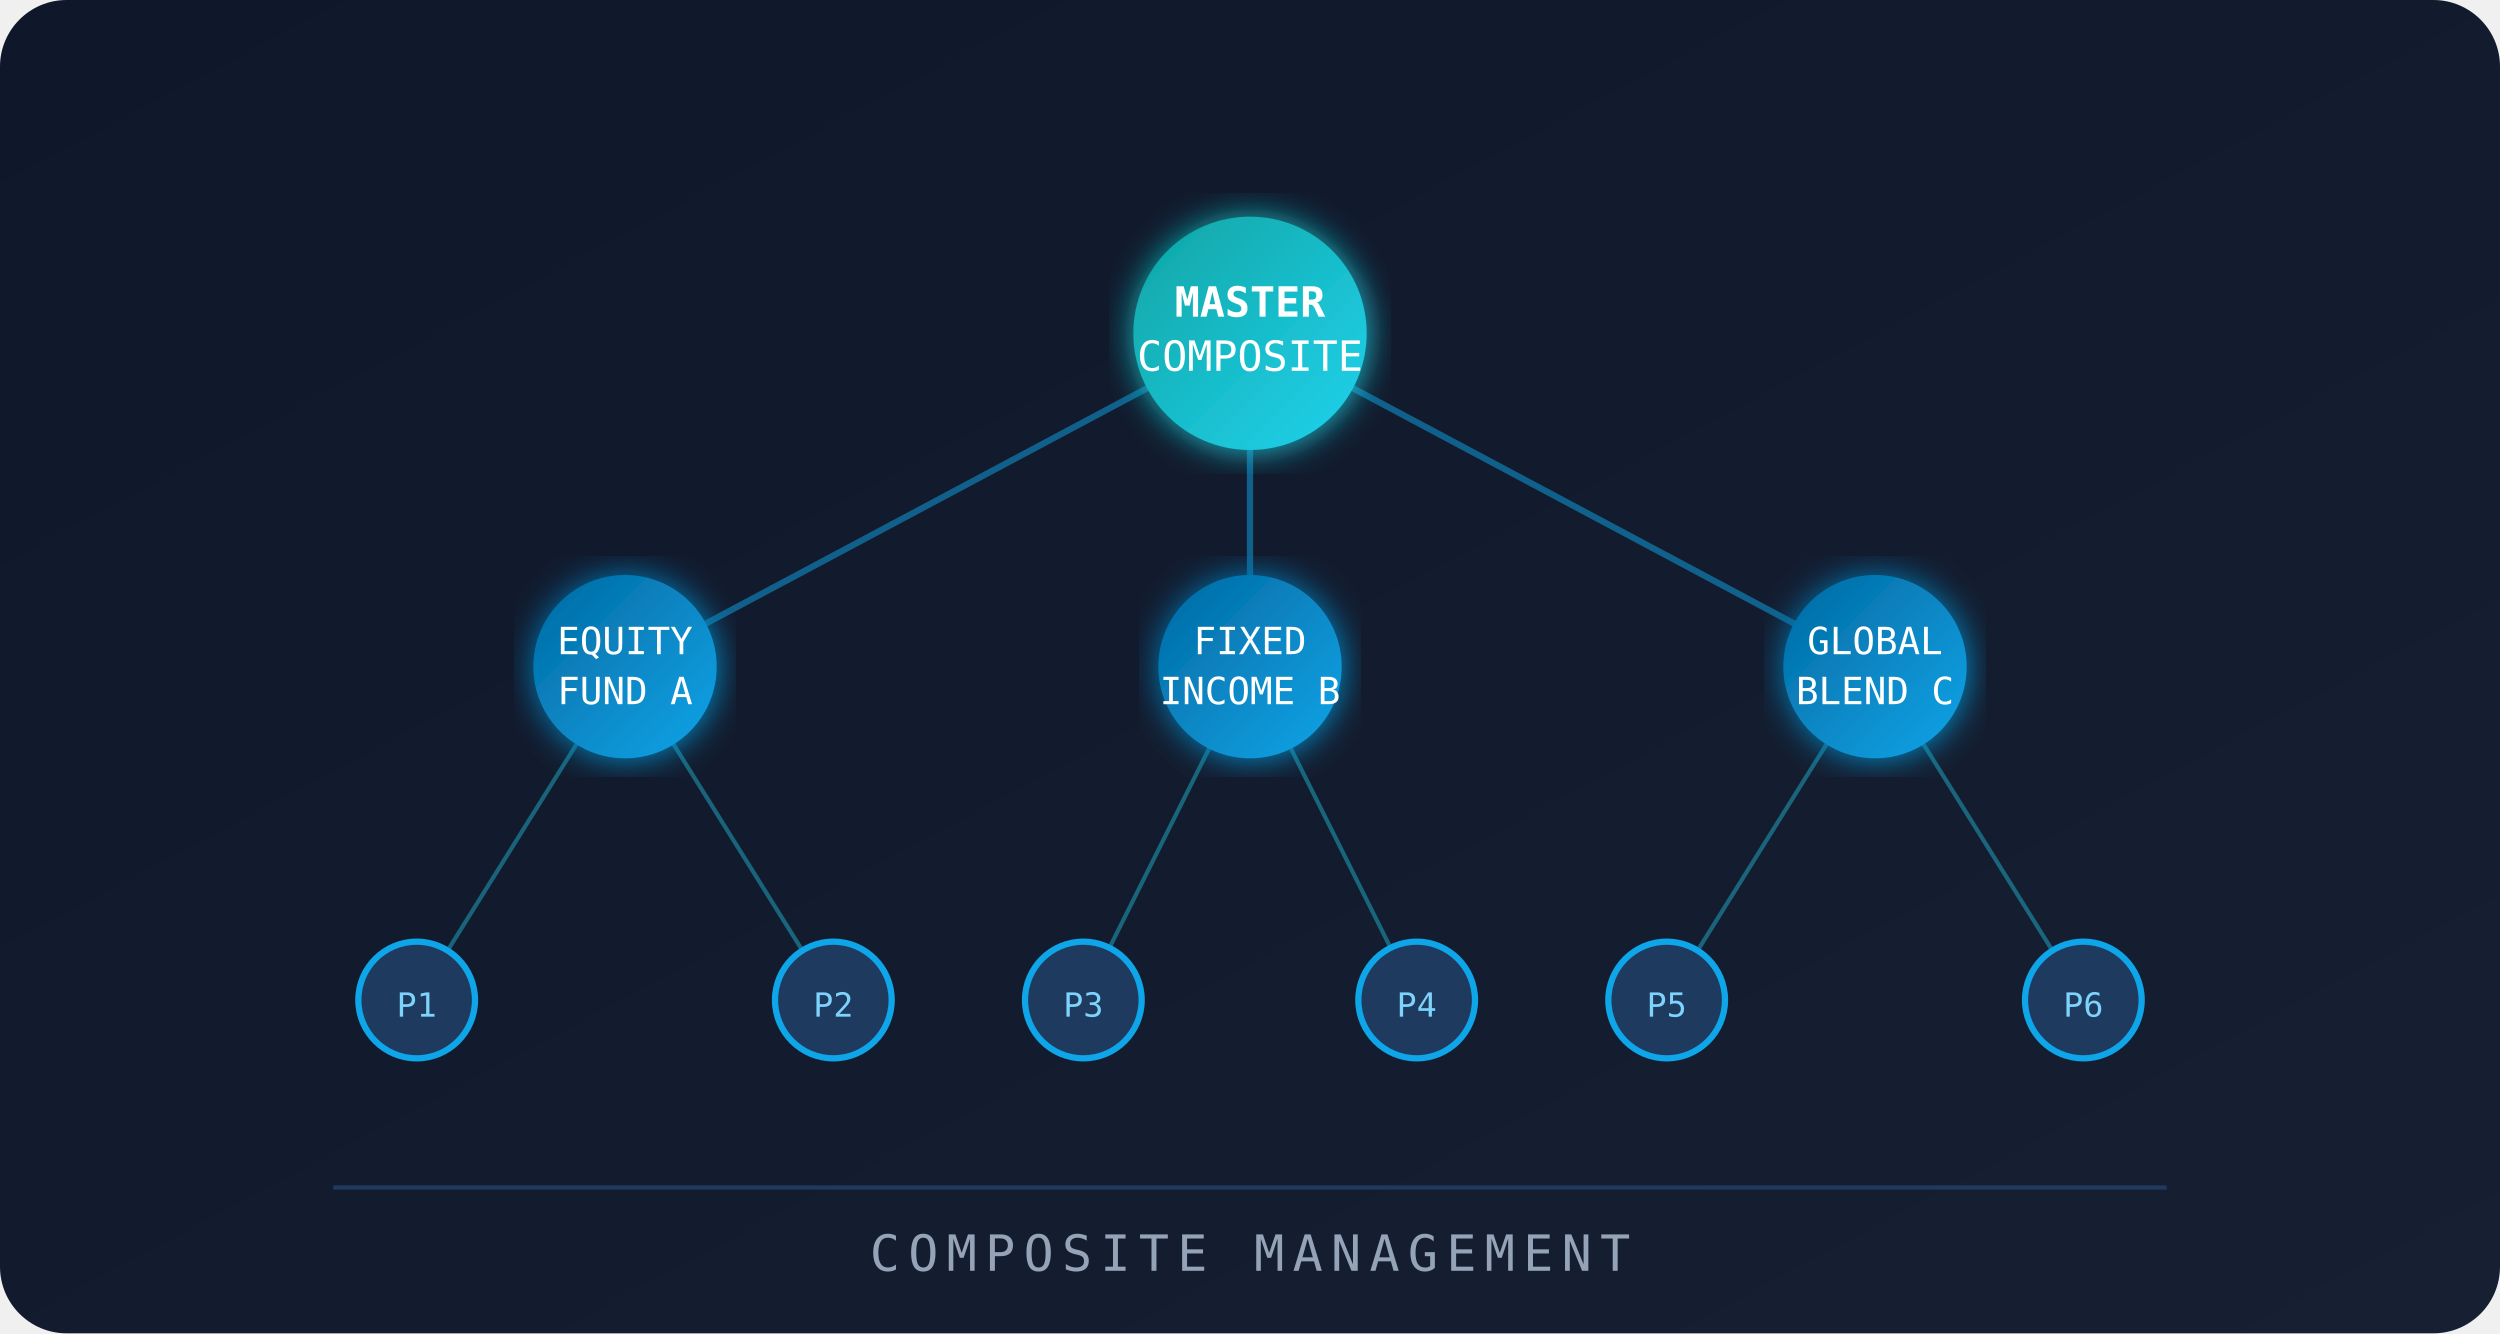
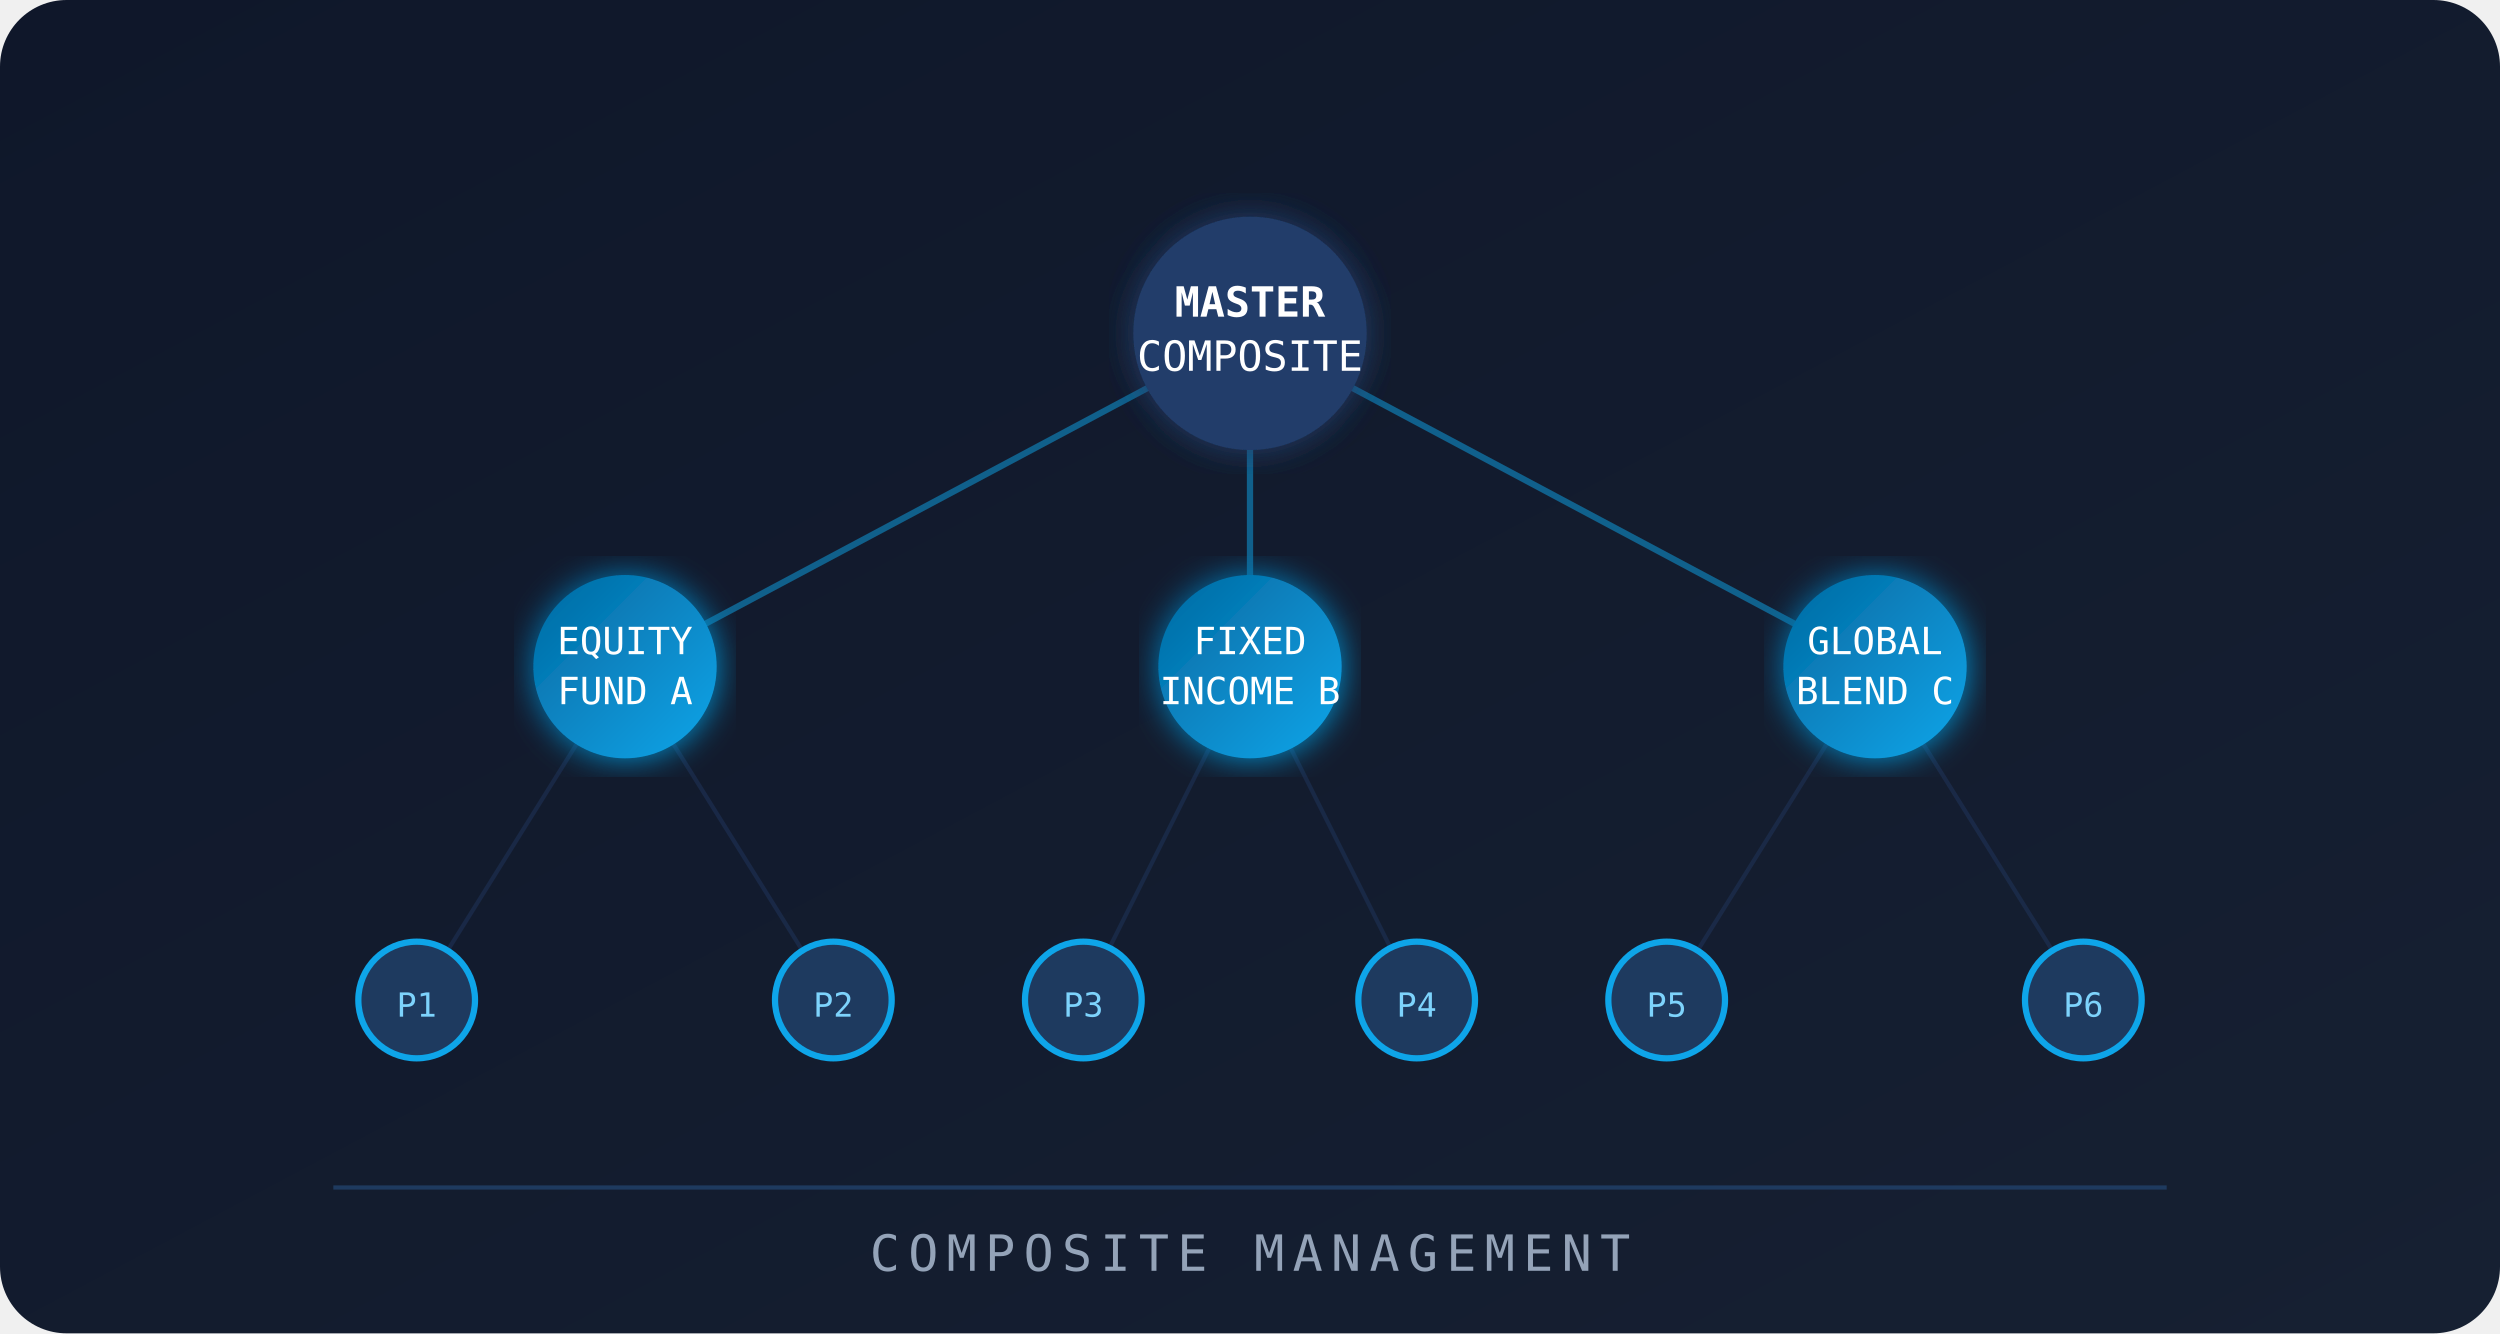
<svg xmlns="http://www.w3.org/2000/svg" width="600" height="320" viewBox="0 0 600 320">
  <defs>
    <linearGradient id="bg2" x1="0%" y1="0%" x2="100%" y2="100%">
      <stop offset="0%" style="stop-color:#0f172a" />
      <stop offset="100%" style="stop-color:#162032" />
    </linearGradient>
    <linearGradient id="nodeGrad" x1="0%" y1="0%" x2="100%" y2="100%">
-       <stop offset="0%" style="stop-color:#0ea5a4" />
-       <stop offset="100%" style="stop-color:#22d3ee" />
+       <stop offset="0%" style="stop-color:#233c6a" />
+       <stop offset="100%" style="stop-color:#233c6a" />
    </linearGradient>
    <linearGradient id="nodeGrad2" x1="0%" y1="0%" x2="100%" y2="100%">
      <stop offset="0%" style="stop-color:#0369a1" />
      <stop offset="100%" style="stop-color:#0ea5e9" />
    </linearGradient>
    <filter id="glow2">
      <feGaussianBlur stdDeviation="4" result="coloredBlur" />
      <feMerge>
        <feMergeNode in="coloredBlur" />
        <feMergeNode in="SourceGraphic" />
      </feMerge>
    </filter>
  </defs>
  <rect width="600" height="320" fill="url(#bg2)" rx="16" />
  <line x1="300" y1="80" x2="150" y2="160" stroke="#0ea5e9" stroke-width="1.5" opacity="0.5" />
  <line x1="300" y1="80" x2="300" y2="160" stroke="#0ea5e9" stroke-width="1.5" opacity="0.5" />
  <line x1="300" y1="80" x2="450" y2="160" stroke="#0ea5e9" stroke-width="1.5" opacity="0.5" />
-   <line x1="150" y1="160" x2="100" y2="240" stroke="#22d3ee" stroke-width="1" opacity="0.4" />
-   <line x1="150" y1="160" x2="200" y2="240" stroke="#22d3ee" stroke-width="1" opacity="0.4" />
-   <line x1="300" y1="160" x2="260" y2="240" stroke="#22d3ee" stroke-width="1" opacity="0.4" />
-   <line x1="300" y1="160" x2="340" y2="240" stroke="#22d3ee" stroke-width="1" opacity="0.4" />
-   <line x1="450" y1="160" x2="400" y2="240" stroke="#22d3ee" stroke-width="1" opacity="0.4" />
-   <line x1="450" y1="160" x2="500" y2="240" stroke="#22d3ee" stroke-width="1" opacity="0.4" />
+   <line x1="150" y1="160" x2="100" y2="240" stroke="#233c6a" stroke-width="1" opacity="0.4" />
+   <line x1="150" y1="160" x2="200" y2="240" stroke="#233c6a" stroke-width="1" opacity="0.4" />
+   <line x1="300" y1="160" x2="260" y2="240" stroke="#233c6a" stroke-width="1" opacity="0.4" />
+   <line x1="300" y1="160" x2="340" y2="240" stroke="#233c6a" stroke-width="1" opacity="0.4" />
+   <line x1="450" y1="160" x2="400" y2="240" stroke="#233c6a" stroke-width="1" opacity="0.4" />
+   <line x1="450" y1="160" x2="500" y2="240" stroke="#233c6a" stroke-width="1" opacity="0.4" />
  <circle cx="300" cy="80" r="28" fill="url(#nodeGrad)" filter="url(#glow2)" />
  <text x="300" y="76" fill="white" font-size="10" font-family="monospace" text-anchor="middle" font-weight="bold">MASTER</text>
  <text x="300" y="89" fill="white" font-size="10" font-family="monospace" text-anchor="middle">COMPOSITE</text>
  <circle cx="150" cy="160" r="22" fill="url(#nodeGrad2)" filter="url(#glow2)" />
  <text x="150" y="157" fill="white" font-size="9" font-family="monospace" text-anchor="middle">EQUITY</text>
  <text x="150" y="169" fill="white" font-size="9" font-family="monospace" text-anchor="middle">FUND A</text>
  <circle cx="300" cy="160" r="22" fill="url(#nodeGrad2)" filter="url(#glow2)" />
  <text x="300" y="157" fill="white" font-size="9" font-family="monospace" text-anchor="middle">FIXED</text>
  <text x="300" y="169" fill="white" font-size="9" font-family="monospace" text-anchor="middle">INCOME B</text>
  <circle cx="450" cy="160" r="22" fill="url(#nodeGrad2)" filter="url(#glow2)" />
  <text x="450" y="157" fill="white" font-size="9" font-family="monospace" text-anchor="middle">GLOBAL</text>
  <text x="450" y="169" fill="white" font-size="9" font-family="monospace" text-anchor="middle">BLEND C</text>
  <circle cx="100" cy="240" r="14" fill="#1e3a5f" stroke="#0ea5e9" stroke-width="1.5" />
  <text x="100" y="244" fill="#7dd3fc" font-size="8" font-family="monospace" text-anchor="middle">P1</text>
  <circle cx="200" cy="240" r="14" fill="#1e3a5f" stroke="#0ea5e9" stroke-width="1.5" />
  <text x="200" y="244" fill="#7dd3fc" font-size="8" font-family="monospace" text-anchor="middle">P2</text>
  <circle cx="260" cy="240" r="14" fill="#1e3a5f" stroke="#0ea5e9" stroke-width="1.5" />
  <text x="260" y="244" fill="#7dd3fc" font-size="8" font-family="monospace" text-anchor="middle">P3</text>
  <circle cx="340" cy="240" r="14" fill="#1e3a5f" stroke="#0ea5e9" stroke-width="1.5" />
  <text x="340" y="244" fill="#7dd3fc" font-size="8" font-family="monospace" text-anchor="middle">P4</text>
  <circle cx="400" cy="240" r="14" fill="#1e3a5f" stroke="#0ea5e9" stroke-width="1.5" />
  <text x="400" y="244" fill="#7dd3fc" font-size="8" font-family="monospace" text-anchor="middle">P5</text>
  <circle cx="500" cy="240" r="14" fill="#1e3a5f" stroke="#0ea5e9" stroke-width="1.5" />
  <text x="500" y="244" fill="#7dd3fc" font-size="8" font-family="monospace" text-anchor="middle">P6</text>
  <line x1="80" y1="285" x2="520" y2="285" stroke="#1e3a5f" stroke-width="1" />
  <text x="300" y="305" fill="#94a3b8" font-size="12" font-family="monospace" text-anchor="middle" letter-spacing="2">COMPOSITE MANAGEMENT</text>
</svg>
